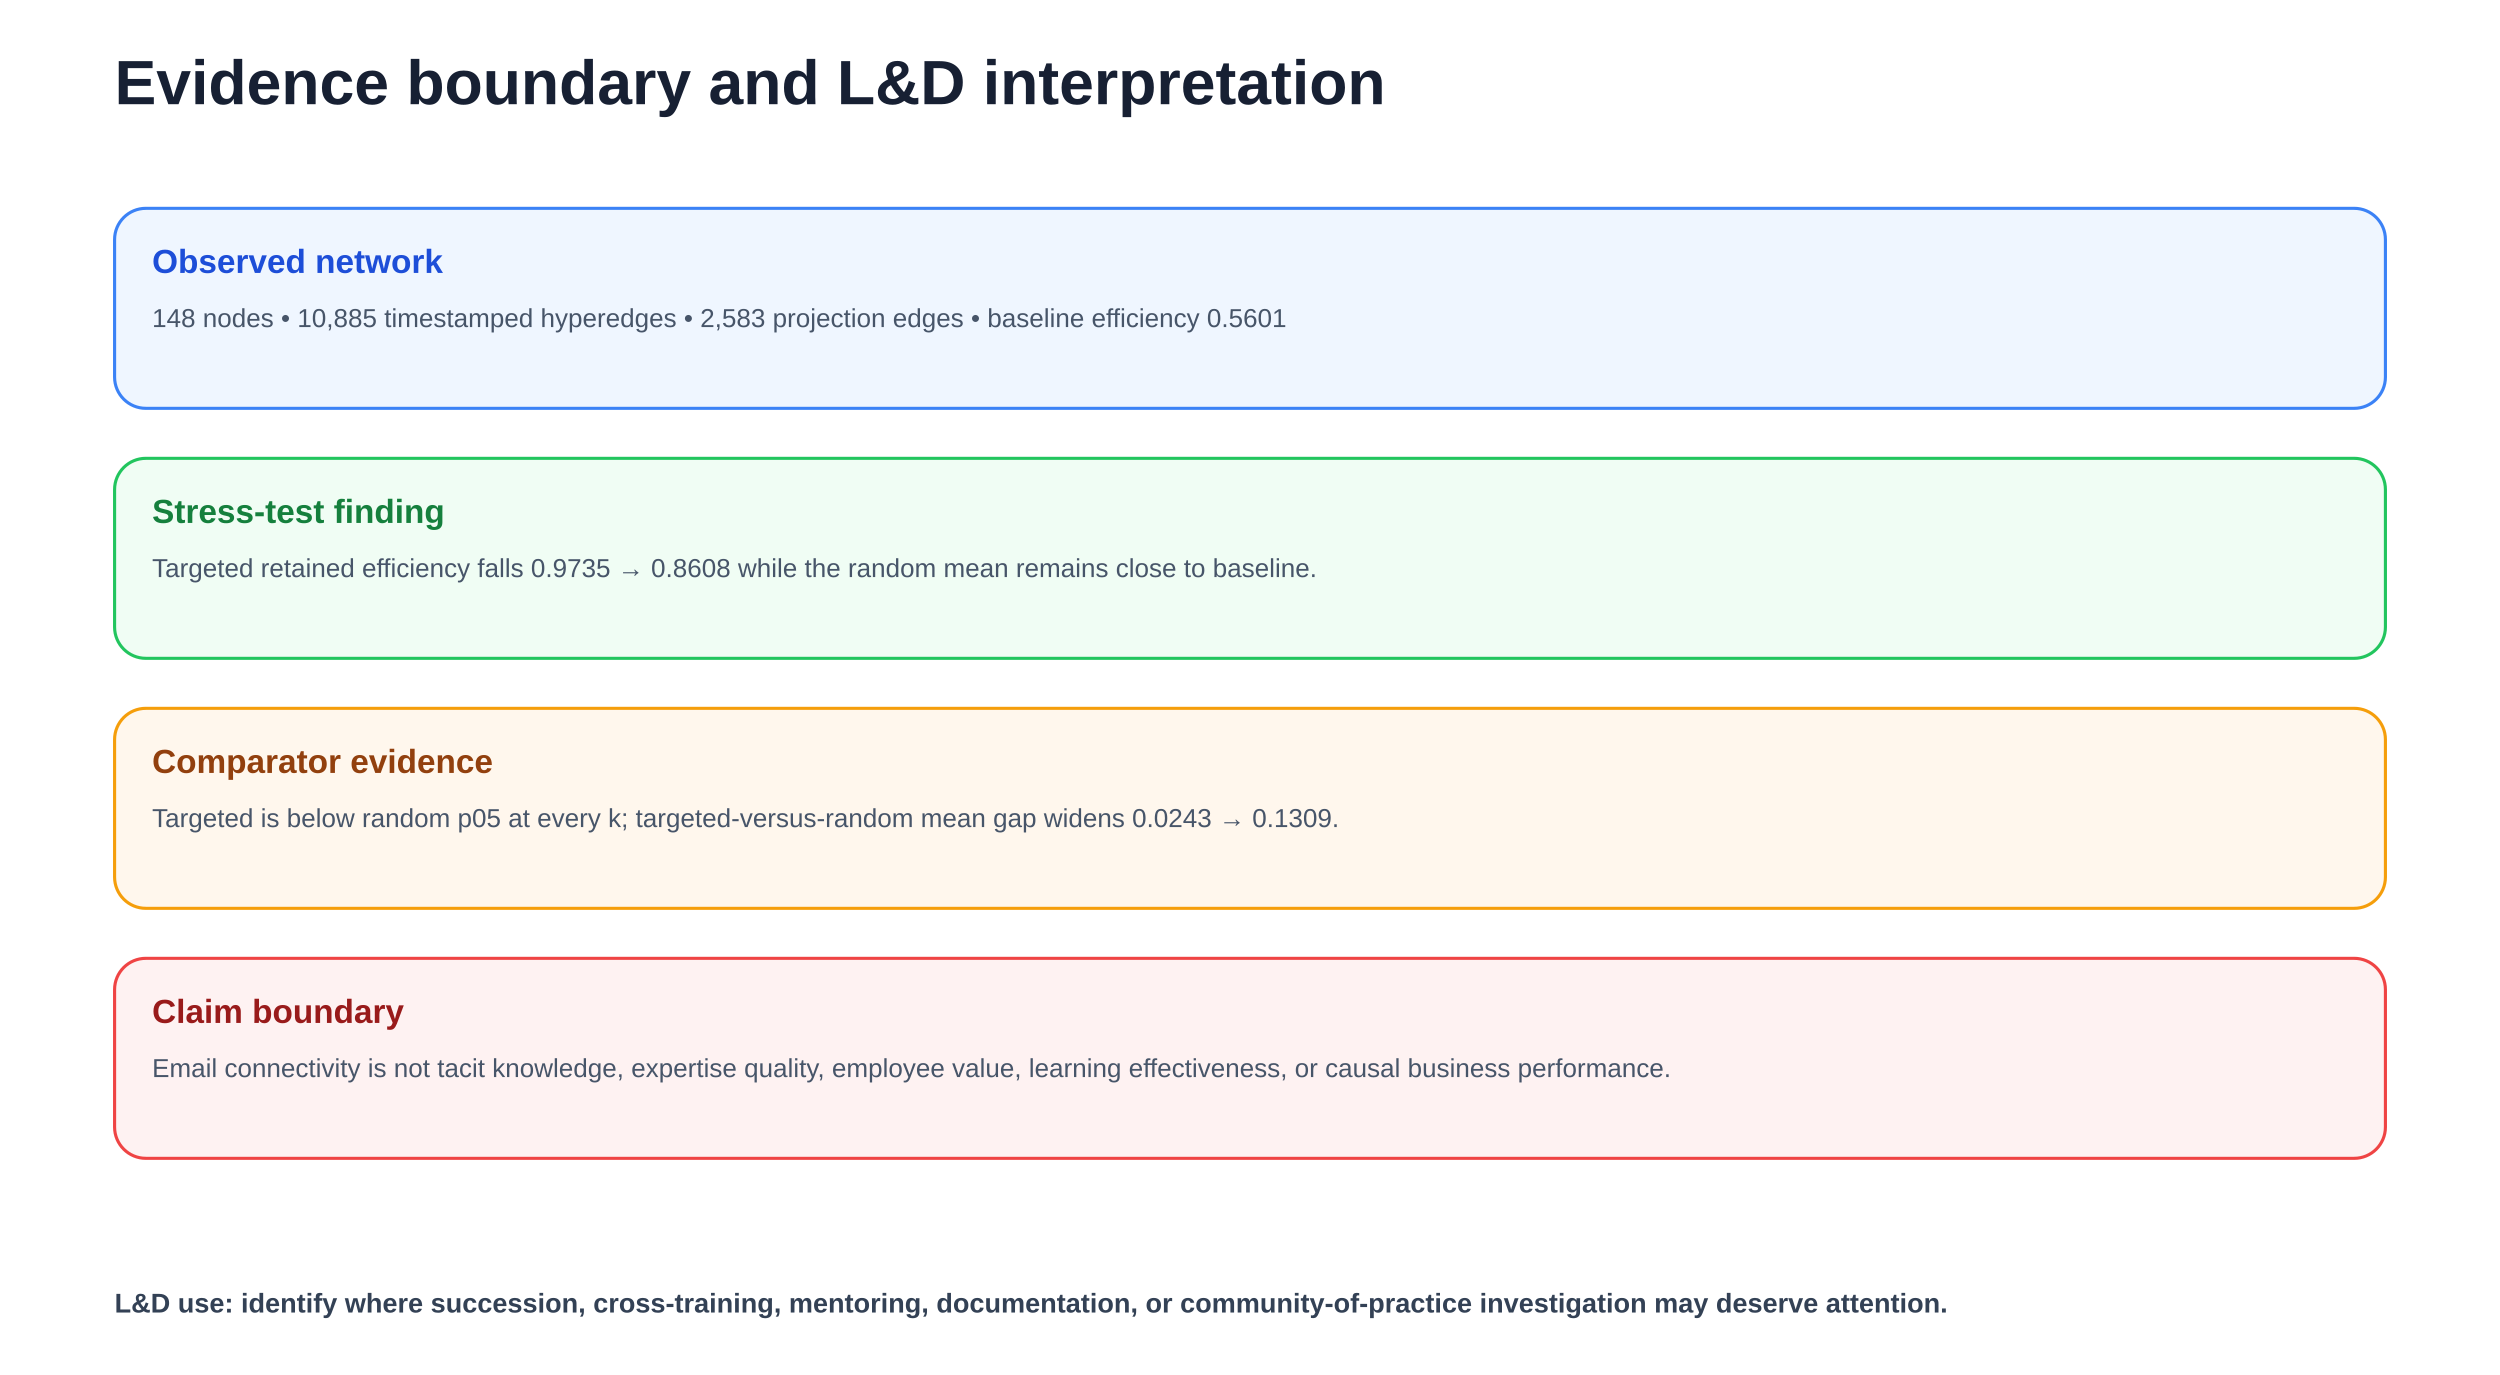
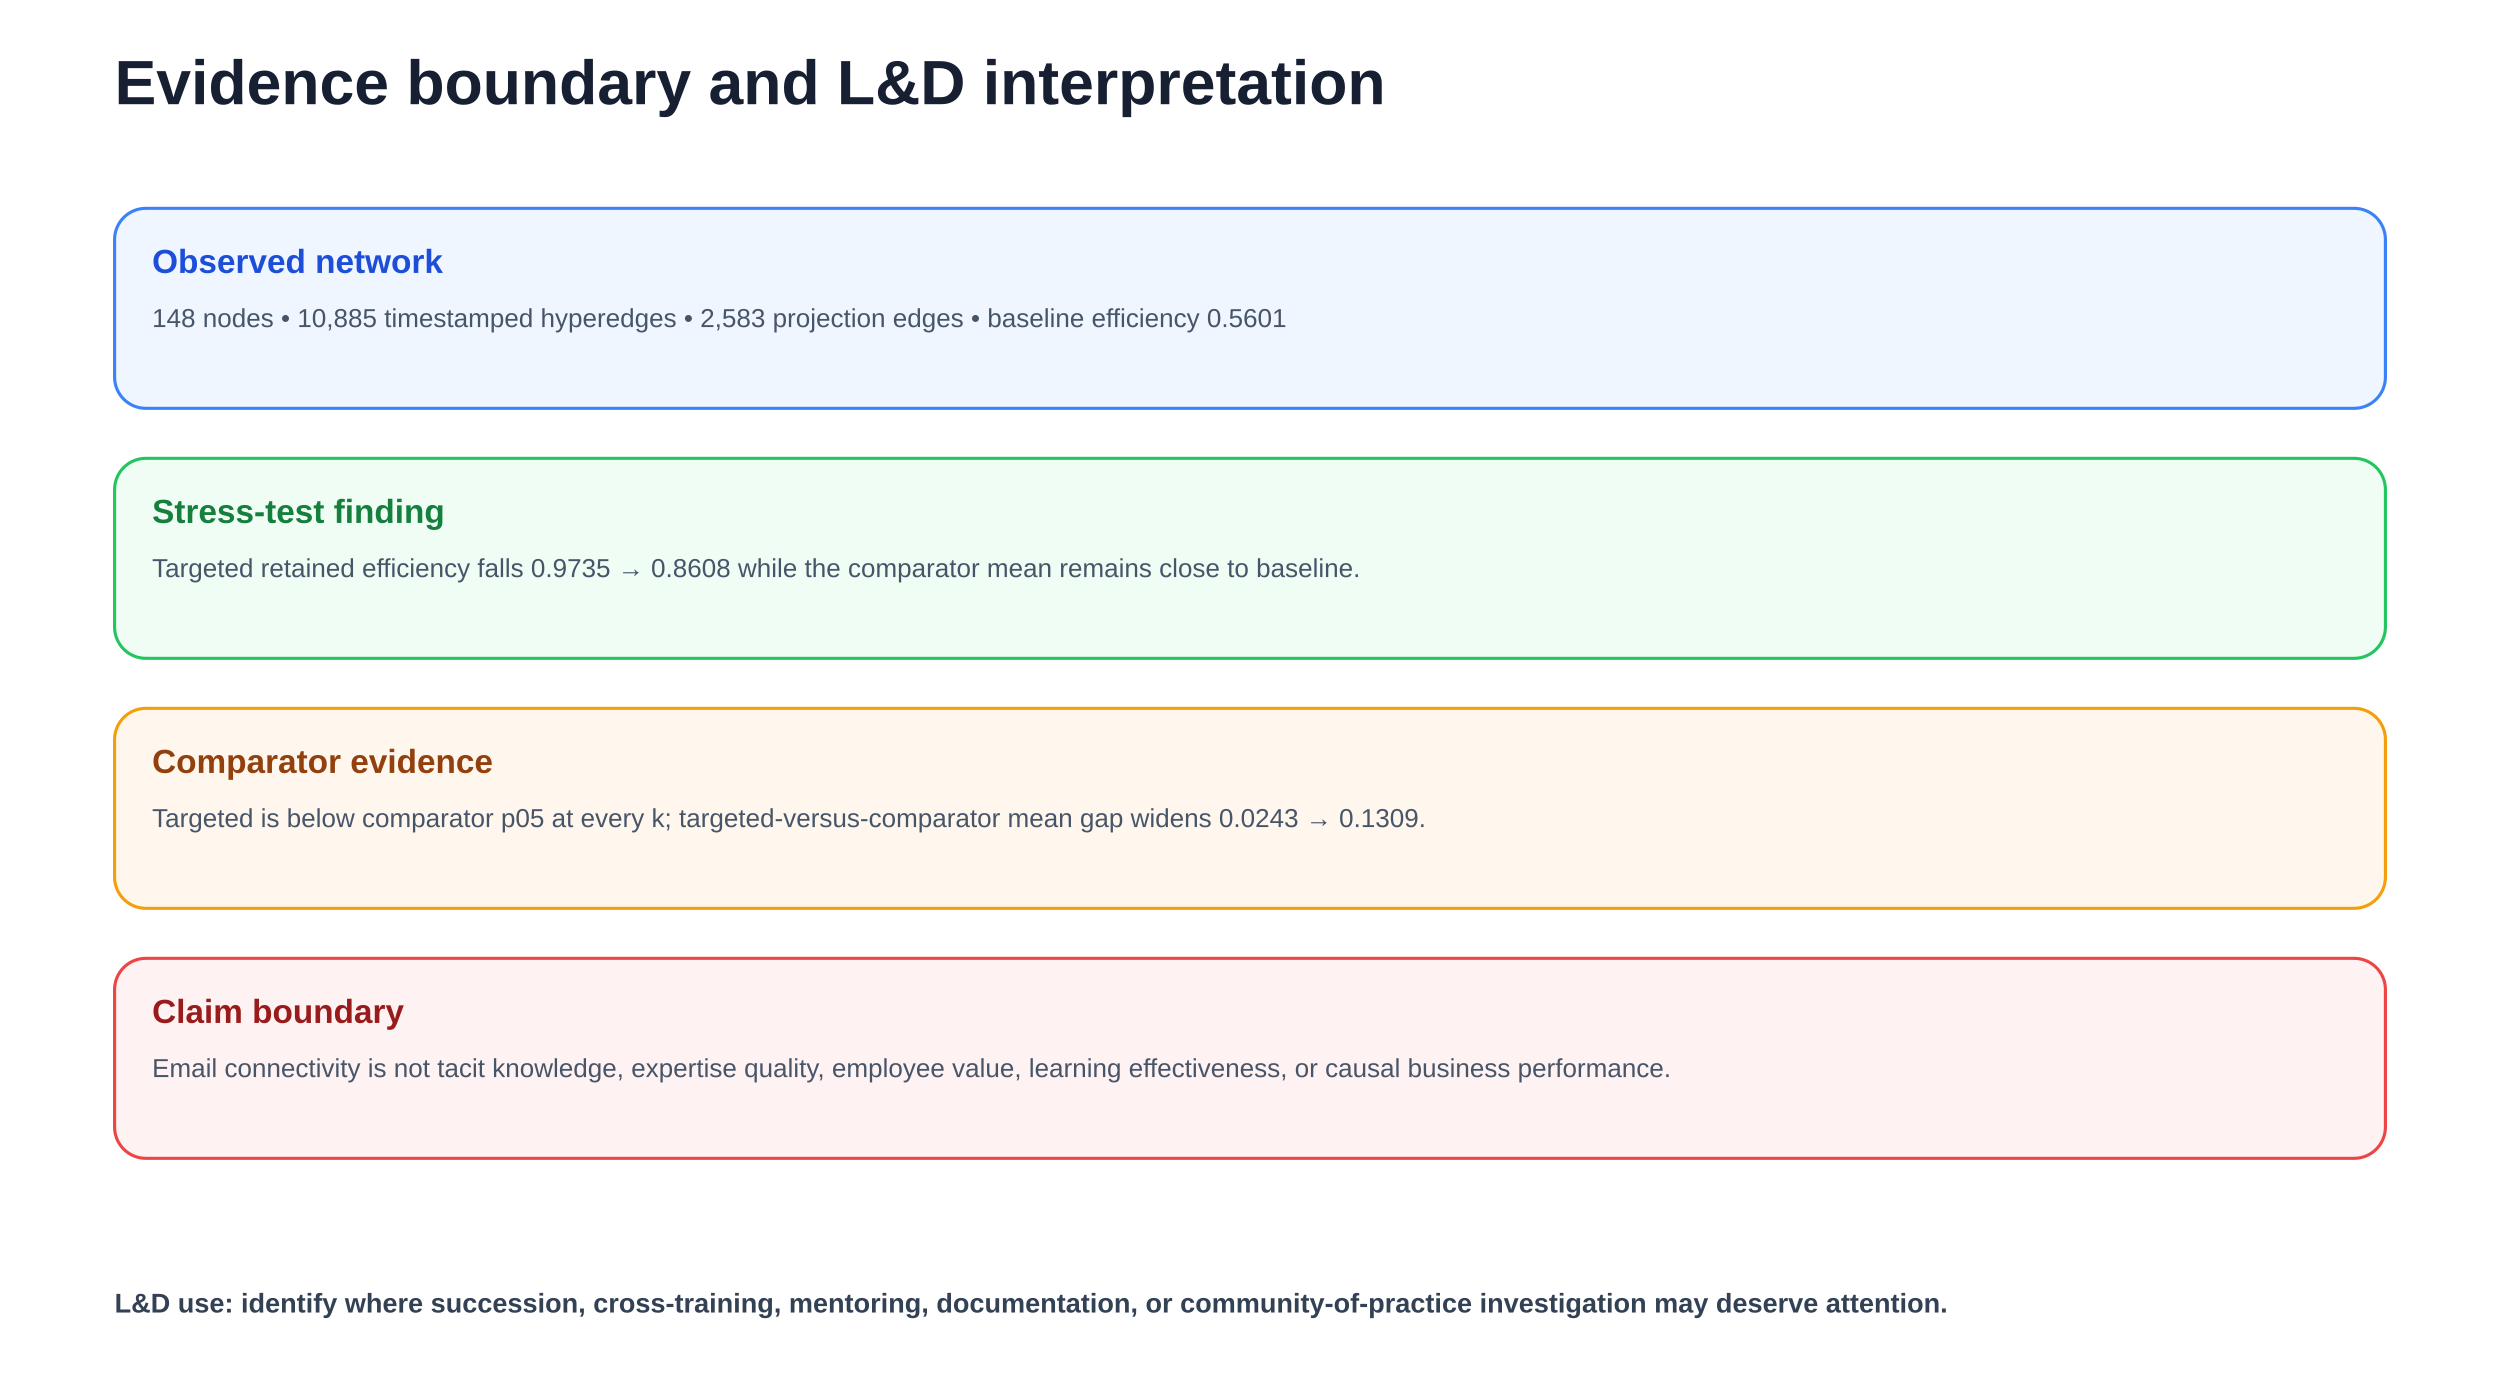
<svg xmlns="http://www.w3.org/2000/svg" width="1200" height="660" viewBox="0 0 1200 660">
  <rect width="100%" height="100%" fill="#ffffff" />
  <text x="55" y="50" font-family="Arial, Helvetica, sans-serif" font-size="30" font-weight="700" text-anchor="start" fill="#172033">Evidence boundary and L&amp;D interpretation</text>
  <rect x="55" y="100" width="1090" height="96" rx="15" fill="#eff6ff" stroke="#3b82f6" stroke-width="1.5" />
  <text x="73" y="131" font-family="Arial, Helvetica, sans-serif" font-size="16" font-weight="700" text-anchor="start" fill="#1d4ed8">Observed network</text>
  <text x="73" y="157" font-family="Arial, Helvetica, sans-serif" font-size="12.5" font-weight="400" text-anchor="start" fill="#475569">148 nodes • 10,885 timestamped hyperedges • 2,583 projection edges • baseline efficiency 0.5601</text>
  <rect x="55" y="220" width="1090" height="96" rx="15" fill="#f0fdf4" stroke="#22c55e" stroke-width="1.5" />
  <text x="73" y="251" font-family="Arial, Helvetica, sans-serif" font-size="16" font-weight="700" text-anchor="start" fill="#15803d">Stress-test finding</text>
-   <text x="73" y="277" font-family="Arial, Helvetica, sans-serif" font-size="12.5" font-weight="400" text-anchor="start" fill="#475569">Targeted retained efficiency falls 0.9735 → 0.8608 while the random mean remains close to baseline.</text>
+   <text x="73" y="277" font-family="Arial, Helvetica, sans-serif" font-size="12.5" font-weight="400" text-anchor="start" fill="#475569">Targeted retained efficiency falls 0.9735 → 0.8608 while the comparator mean remains close to baseline.</text>
  <rect x="55" y="340" width="1090" height="96" rx="15" fill="#fff7ed" stroke="#f59e0b" stroke-width="1.5" />
  <text x="73" y="371" font-family="Arial, Helvetica, sans-serif" font-size="16" font-weight="700" text-anchor="start" fill="#92400e">Comparator evidence</text>
-   <text x="73" y="397" font-family="Arial, Helvetica, sans-serif" font-size="12.5" font-weight="400" text-anchor="start" fill="#475569">Targeted is below random p05 at every k; targeted-versus-random mean gap widens 0.0243 → 0.1309.</text>
+   <text x="73" y="397" font-family="Arial, Helvetica, sans-serif" font-size="12.5" font-weight="400" text-anchor="start" fill="#475569">Targeted is below comparator p05 at every k; targeted-versus-comparator mean gap widens 0.0243 → 0.1309.</text>
  <rect x="55" y="460" width="1090" height="96" rx="15" fill="#fef2f2" stroke="#ef4444" stroke-width="1.5" />
  <text x="73" y="491" font-family="Arial, Helvetica, sans-serif" font-size="16" font-weight="700" text-anchor="start" fill="#991b1b">Claim boundary</text>
  <text x="73" y="517" font-family="Arial, Helvetica, sans-serif" font-size="12.5" font-weight="400" text-anchor="start" fill="#475569">Email connectivity is not tacit knowledge, expertise quality, employee value, learning effectiveness, or causal business performance.</text>
  <text x="55" y="630" font-family="Arial, Helvetica, sans-serif" font-size="13" font-weight="700" text-anchor="start" fill="#334155">L&amp;D use: identify where succession, cross-training, mentoring, documentation, or community-of-practice investigation may deserve attention.</text>
</svg>
